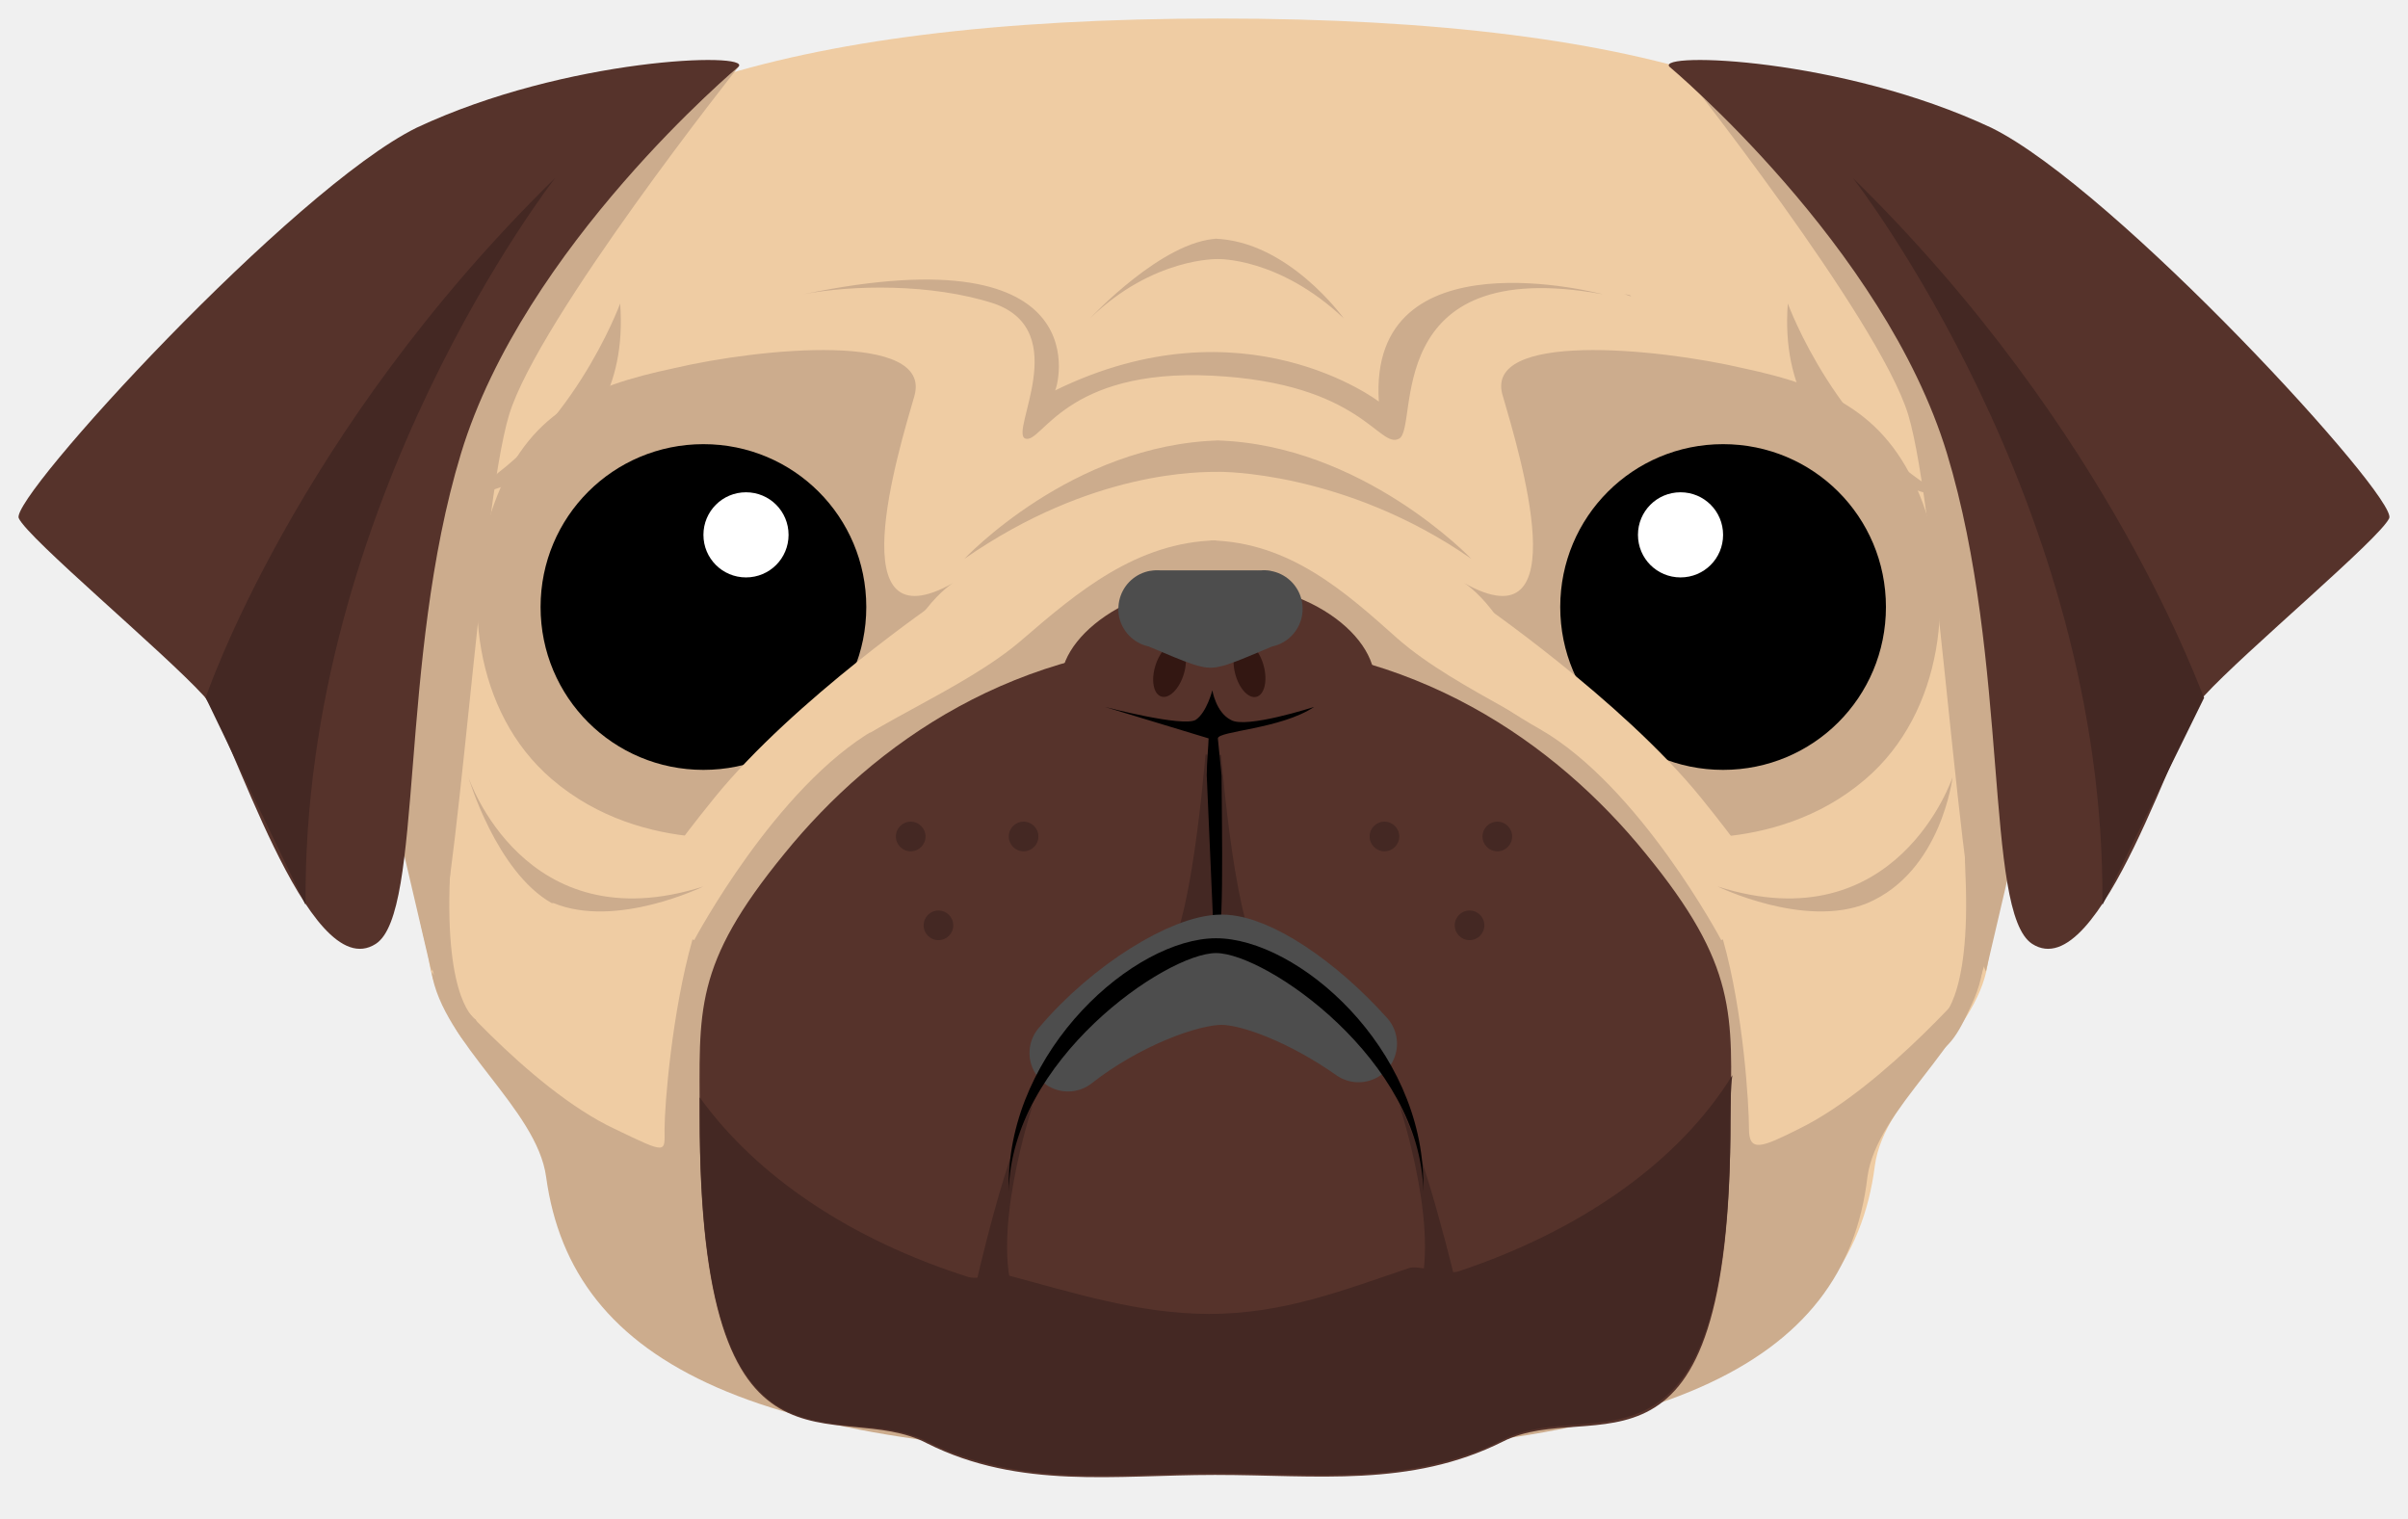
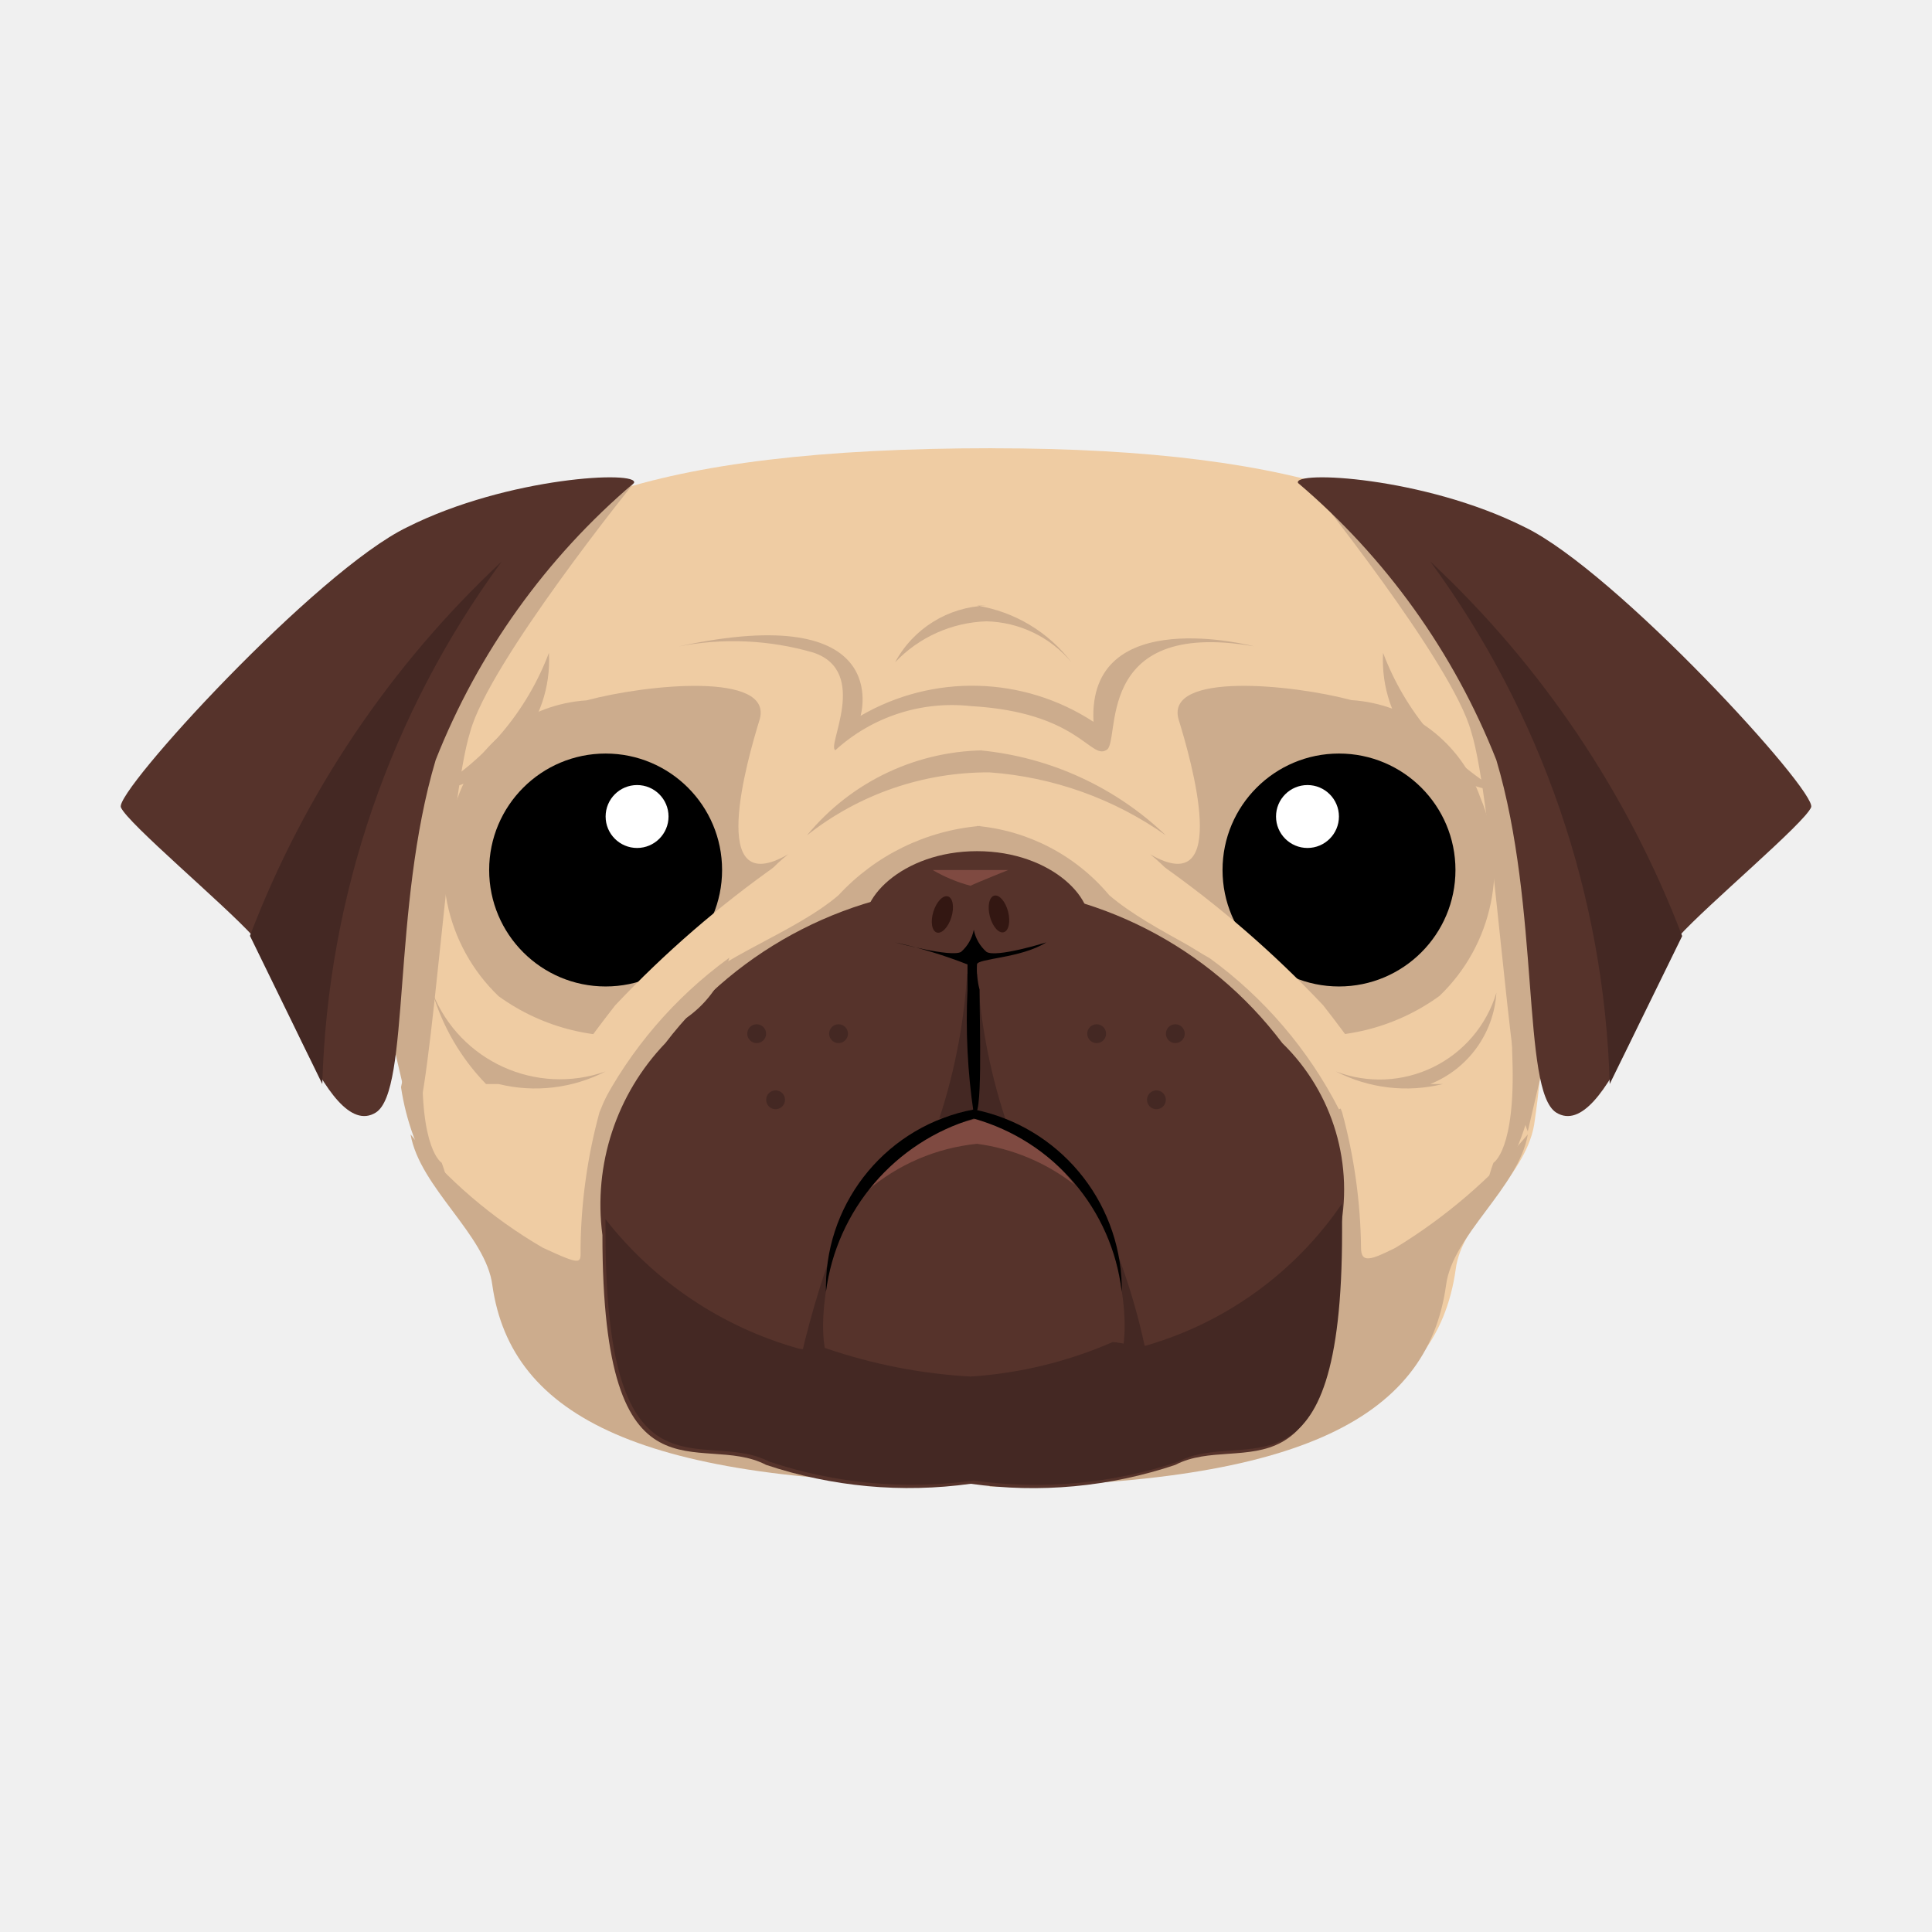
- <svg xmlns="http://www.w3.org/2000/svg" xmlns:xlink="http://www.w3.org/1999/xlink" viewBox="0 0 65 41" fill="#fff" fill-rule="evenodd" stroke="#000" stroke-linecap="round" stroke-linejoin="round">
-   <style>.B{fill-rule:nonzero}.C{fill:#ccac8d}.D{fill:#442823}.E{fill:#56332b}.F{fill:#efcca3}.G{stroke-width:2.078}</style>
-   <use xlink:href="#A" x=".5" y=".5" />
-   <symbol id="A" overflow="visible">
-     <g stroke="none" class="B">
-       <path d="M53.554 12.288c-.1-2.198.2-4.146-.799-5.794C50.357 2.398 44.363 0 32.374 0v.35h-.25.25V0c-11.988 0-18.282 2.398-20.68 6.544-.949 1.698-.849 3.597-.999 5.794-.1 1.748-.899 3.597-.549 5.595.4 2.598.549 5.195.949 7.593.3 1.948 2.997 3.596 3.247 5.445.699 5.095 5.994 7.443 17.983 7.443v.4h-.25.3v-.4c11.988 0 17.084-2.348 17.733-7.443.25-1.898 2.747-3.497 3.047-5.445.4-2.398.549-4.995.949-7.593.35-1.998-.45-3.896-.55-5.645z" class="F" />
-       <g class="C">
-         <path d="M32.175 14.086c2.148.05 3.646 1.399 5.045 2.647 1.648 1.449 4.446 2.448 5.595 3.697s2.647 2.497 3.197 4.446.699 4.446.699 5.095.35.5 1.349 0c2.348-1.149 4.945-4.246 4.945-4.246-.3 1.948-2.847 3.696-3.097 5.545-.599 5.095-5.545 7.543-17.783 7.543h-.05.3" />
-         <path d="M40.067 10.19c.45 1.549 2.048 6.793-1.049 5.045 0 0 1.299.749 2.098 3.596.849 2.847 2.897 3.197 2.897 3.197s3.347.649 5.844-1.499c2.098-1.798 2.448-4.995 1.548-7.443-.899-2.398-2.498-3.147-4.845-3.646-2.348-.55-7.043-.999-6.494.749z" />
-       </g>
-       <use xlink:href="#C" fill="#000" />
-       <use xlink:href="#D" />
-       <path d="M39.318 15.685s3.946 2.697 6.094 5.345 2.098 3.147 2.098 3.147l-1.548.699s-2.198-4.146-4.895-5.695c-2.747-1.549-3.047-2.847-3.047-2.847z" class="F" />
-       <path d="M32.325 14.086c-2.148.05-3.746 1.399-5.195 2.647-1.648 1.449-4.546 2.448-5.695 3.697s-2.697 2.497-3.247 4.446-.749 4.446-.749 5.095.1.699-1.349 0c-2.348-1.099-4.945-4.246-4.945-4.246.3 1.948 2.847 3.696 3.097 5.545.699 5.095 5.644 7.543 17.883 7.543h.25" class="C" />
-       <path d="M43.913 22.529c-2.398-2.947-6.244-5.695-11.589-5.695h-.05c-5.345 0-9.191 2.747-11.589 5.695-2.498 3.047-2.298 4.246-2.298 7.143 0 10.49 3.696 7.493 6.144 8.791 2.498 1.249 5.095.849 7.742.849h.05c2.697 0 5.245.35 7.743-.899 2.448-1.249 6.144 1.848 6.144-8.642.05-2.897.2-4.196-2.298-7.243z" class="E" />
-       <g class="D">
-         <path d="M32.075 19.431s-.35 4.845-1.049 5.794l1.299-.3z" />
-         <path d="M32.425 19.431s.35 4.845 1.049 5.794l-1.299-.3z" />
-       </g>
-       <path d="M28.229 18.282c-.5-1.149 1.299-2.997 4.146-3.047 2.847 0 4.645 1.848 4.146 3.047s-2.298 1.549-4.146 1.598c-1.798-.05-3.647-.4-4.146-1.598z" class="E" />
-       <path d="M32.375 19.431c0-.2 1.698-.25 2.597-.849 0 0-1.848.599-2.248.35-.4-.2-.499-.799-.499-.799s-.15.599-.45.799c-.35.2-2.448-.35-2.448-.35l2.797.849c0 .15-.05.649-.05.999l.2 4.596c.3.45.2-3.347.2-4.596l-.1-.999z" fill="#000" />
-     </g>
-     <path d="M32.475 26.125c.849 0 2.348.599 3.696 1.549-1.299-1.449-2.847-2.448-3.696-2.448-.899 0-2.797 1.099-4.146 2.697 1.399-1.099 3.197-1.798 4.146-1.798z" stroke="#4d4d4d" fill="#7f4a41" class="B G" />
-     <g stroke="none">
-       <g class="D">
-         <path d="M32.125 34.966c-1.898 0-3.746-.599-5.445-1.049-.35-.1-.699.15-1.049.05-3.147-.999-5.694-2.697-7.243-4.845v.5c0 10.49 3.696 7.543 6.144 8.792 2.498 1.249 5.095.849 7.743.849h.05c2.697 0 5.245.35 7.743-.899 2.448-1.249 6.144 1.798 6.144-8.692 0-.4 0-.799.05-1.149-1.449 2.348-4.096 4.196-7.393 5.295-.3.1-.999-.15-1.299-.1-1.798.599-3.397 1.249-5.445 1.249z" class="B" />
-         <path d="M27.38 29.322s-1.249 3.746-.4 5.395l-1.149-.499s.849-3.796 1.549-4.895zm9.89 0s1.249 3.746.4 5.395l1.149-.499s-.899-3.796-1.548-4.895z" class="B" />
-       </g>
-       <path d="M24.182 10.19c-.45 1.549-2.048 6.793 1.049 5.045 0 0-1.299.749-2.098 3.596s-2.897 3.197-2.897 3.197-3.347.649-5.844-1.499c-2.098-1.798-2.448-4.995-1.549-7.443s2.498-3.147 4.845-3.646c2.348-.55 6.993-.999 6.494.749z" class="B C" />
-       <path d="M32.325 25.226c1.349 0 5.545 2.897 5.595 6.444v-.2c0-3.697-3.397-6.644-5.595-6.644s-5.595 2.997-5.595 6.644v.2c.05-3.547 4.246-6.444 5.595-6.444z" fill="#000" class="B" />
-       <path d="M32.841 17.683c-.104-.402-.014-.77.2-.825s.47.224.574.626.014.77-.2.825-.47-.224-.574-.626zm-2.153-.215c.123-.396.392-.663.604-.597s.283.438.16.834-.392.663-.604.597-.283-.438-.16-.834z" class="B" fill="#331712" />
-       <use xlink:href="#C" x="-27.524" fill="#000" class="B" />
-       <use xlink:href="#D" x="-25.226" class="B" />
-     </g>
-     <path d="M33.623 15.934c0-.05-1.149.499-1.449.55-.3-.05-1.449-.599-1.449-.55h2.897z" stroke="#4d4d4d" fill="#7f4a41" class="B G" />
-     <g stroke="none">
-       <path d="M24.882 15.685s-3.946 2.697-6.094 5.345-2.098 3.147-2.098 3.147l1.549.699s2.198-4.146 4.895-5.695 3.047-2.847 3.047-2.847z" class="B F" />
-       <g class="C">
-         <path d="M16.24 7.692s-1.349 3.696-4.346 5.245c0 0 4.696-.55 4.346-5.245zm31.519 0s1.349 3.696 4.346 5.245c0 0-4.695-.55-4.346-5.245zm-8.542 6.893s-2.947-3.097-6.893-3.197c-.05 0 .1 0 .05 0s.05 0 .05 0c-3.996.1-6.893 3.197-6.893 3.197 3.447-2.398 6.394-2.348 6.893-2.348-.05 0 3.347-.05 6.793 2.348zm-3.447-6.494s-1.499-2.098-3.497-2.148h.1c-1.499.05-3.447 2.148-3.447 2.148 1.698-1.648 3.447-1.598 3.447-1.598s1.648-.05 3.397 1.598zM18.488 23.427s-2.348 1.149-4.046.45h-.05c-1.499-.849-2.248-3.397-2.248-3.397s1.499 4.496 6.344 2.947zm27.374 0s2.348 1.149 4.046.45c1.998-.849 2.298-3.397 2.298-3.397s-1.498 4.496-6.344 2.947zM21.185 7.443c1.299-.25 3.447-.3 5.145.25 2.148.749.4 3.497.849 3.646s1.049-1.898 5.045-1.698c4.046.2 4.496 1.998 5.045 1.698s-.549-4.995 5.495-3.896c0 0-6.344-1.698-6.044 2.897 0 0-3.646-2.797-8.742-.3.05 0 1.349-4.296-6.793-2.597zm22.129 0c.1 0 .15.05.2.05s-.05-.05-.2-.05z" class="B" />
-         <path d="M43.314 7.443zM19.438 1.299s-5.395 6.793-6.194 9.391c-.799 2.647-1.399 13.487-2.098 15.035l-2.498-10.69 4.596-11.139zm25.376 0s5.395 6.793 6.194 9.391c.799 2.647 1.399 13.487 2.098 15.035l2.498-10.69-4.596-11.139z" class="B" />
-       </g>
-       <path d="M44.562 1.299s5.794 4.845 7.493 10.44.999 12.388 2.298 13.237c1.848 1.199 3.946-5.944 4.645-6.693 1.099-1.199 4.745-4.246 4.995-4.795s-7.393-8.891-10.74-10.54C49.208 1.049 44.213.9 44.562 1.299z" class="B E" />
-       <path d="M49.508 4.296s6.843 8.742 6.743 19.631l2.747-5.595c-.05 0-2.448-7.143-9.491-14.036z" class="B D" />
-       <path d="M19.437 1.299s-5.794 4.845-7.493 10.44-.999 12.388-2.298 13.237c-1.848 1.199-3.946-5.944-4.645-6.693C3.902 17.084.256 14.037.006 13.487s7.393-8.891 10.74-10.54C14.792 1.049 19.787.9 19.437 1.299z" class="B E" />
-       <path d="M14.492 4.296s-6.843 8.742-6.743 19.631l-2.697-5.595s2.398-7.143 9.441-14.036z" class="B D" />
-       <path d="M10.796 24.127s.499 2.697 1.299 3.547.25-.649.25-.649-.849-.45-.699-3.896-.849.999-.849.999zm42.609 0s-.499 2.697-1.299 3.547-.25-.649-.25-.649.849-.45.699-3.896.849.999.849.999z" class="B C" />
-       <g class="D">
-         <use xlink:href="#E" class="B" />
-         <use xlink:href="#E" x="-2.298" y="2.398" class="B" />
-         <use xlink:href="#E" x="-3.047" class="B" />
-         <use xlink:href="#E" x="9.741" class="B" />
-         <use xlink:href="#E" x="12.038" y="2.398" class="B" />
-         <use xlink:href="#E" x="12.788" class="B" />
-       </g>
-     </g>
-   </symbol>
-   <defs>
-     <path id="C" d="M41.616 15.885c0-2.435 1.961-4.396 4.396-4.396s4.396 1.96 4.396 4.396-1.96 4.396-4.396 4.396-4.396-1.96-4.396-4.396z" />
-     <path id="D" d="M43.714 13.937c0-.636.512-1.149 1.149-1.149s1.149.512 1.149 1.149-.512 1.149-1.149 1.149-1.149-.512-1.149-1.149z" />
-     <path id="E" d="M26.73 22.079a.4.4 0 0 1 .4-.4.4.4 0 0 1 .4.4.4.4 0 0 1-.4.4.4.4 0 0 1-.4-.4z" />
-   </defs>
+ <svg xmlns="http://www.w3.org/2000/svg" viewBox="0 0 32 32">
+   <path d="M25.514,12.846c-.052-.938.209-1.825-.209-2.554-1.043-1.825-3.649-2.867-8.863-2.867V7.372h0v.052c-5.735,0-8.185,1.043-9.227,2.867a5.6,5.6,0,0,0-.469,2.554,9.546,9.546,0,0,0-.261,2.45c.156,1.147.261,2.294.417,3.336.156.886,1.408,1.564,1.564,2.4.313,2.242,2.294,3.284,8.028,3.284v.261h-.1v-.261c5.213,0,7.4-1.043,7.716-3.284.1-.834,1.147-1.512,1.3-2.4.156-1.043.209-2.19.365-3.336A11.774,11.774,0,0,0,25.514,12.846Z" style="fill:#efcca3" />
+   <path d="M16.182,13.68a3.241,3.241,0,0,1,2.19,1.147c.73.626,1.929,1.043,2.45,1.616a4.715,4.715,0,0,1,1.408,1.981,8.9,8.9,0,0,1,.313,2.242c0,.261.156.209.573,0a9.02,9.02,0,0,0,2.19-1.877c-.156.886-1.251,1.668-1.355,2.5-.313,2.242-2.5,3.336-7.872,3.336h.313" style="fill:#ccac8d" />
+   <path d="M19.519,11.908c.209.678.886,3.024-.469,2.242a2.557,2.557,0,0,1,.938,1.564,1.831,1.831,0,0,0,1.3,1.408,3.479,3.479,0,0,0,2.554-.626,2.956,2.956,0,0,0,.678-3.284,2.43,2.43,0,0,0-2.137-1.616C21.4,11.334,19.31,11.126,19.519,11.908Z" style="fill:#ccac8d" />
+   <circle cx="22.178" cy="14.41" r="1.929" />
+   <circle cx="21.656" cy="13.524" r="0.521" style="fill:#fff" />
+   <path d="M19.206,14.306a17.68,17.68,0,0,1,2.711,2.346c.938,1.2.938,1.408.938,1.408l-.678.313a7.1,7.1,0,0,0-2.137-2.5c-1.2-.678-1.355-1.251-1.355-1.251Z" style="fill:#efcca3" />
+   <path d="M16.235,13.68a3.605,3.605,0,0,0-2.346,1.147c-.73.626-2.033,1.043-2.5,1.616a4.806,4.806,0,0,0-1.46,1.981,8.9,8.9,0,0,0-.313,2.242c0,.261.052.313-.626,0A7.972,7.972,0,0,1,6.8,18.789c.156.886,1.251,1.668,1.355,2.5.313,2.19,2.5,3.284,7.872,3.284h.365" style="fill:#ccac8d" />
+   <path d="M21.239,17.277a6.552,6.552,0,0,0-5.109-2.607h0a6.638,6.638,0,0,0-5.109,2.607,3.861,3.861,0,0,0-1.043,3.18c0,4.64,1.616,3.232,2.711,3.806a7.466,7.466,0,0,0,3.389.313h0a7.4,7.4,0,0,0,3.389-.313c1.095-.573,2.711.834,2.711-3.806A3.386,3.386,0,0,0,21.239,17.277Z" style="fill:#56332b" />
+   <path d="M16.026,15.974a9.549,9.549,0,0,1-.469,2.554l.573-.156Z" style="fill:#442823" />
+   <path d="M16.182,15.974a9.549,9.549,0,0,0,.469,2.554l-.573-.156Z" style="fill:#442823" />
+   <path d="M14.358,15.453c-.209-.521.573-1.355,1.825-1.355s2.033.834,1.825,1.355-1.043.678-1.825.678C15.348,16.13,14.566,15.974,14.358,15.453Z" style="fill:#56332b" />
+   <path d="M16.182,15.974c0-.1.73-.1,1.147-.365,0,0-.834.261-.991.156a.656.656,0,0,1-.209-.365.656.656,0,0,1-.209.365c-.156.1-1.095-.156-1.095-.156a8.058,8.058,0,0,1,1.2.365v.417a10.492,10.492,0,0,0,.1,2.033c.156.209.1-1.46.1-2.033A1.3,1.3,0,0,1,16.182,15.974Z" />
+   <path d="M16.182,18.945a3.35,3.35,0,0,1,1.616.678,3.121,3.121,0,0,0-1.616-1.095,3.036,3.036,0,0,0-1.825,1.2A3.312,3.312,0,0,1,16.182,18.945Z" style="fill:#7f4a41" />
+   <path d="M16.078,22.8a8.9,8.9,0,0,1-2.4-.469c-.156-.052-.313.052-.469,0a6.172,6.172,0,0,1-3.18-2.137v.209c0,4.64,1.616,3.232,2.711,3.806a7.466,7.466,0,0,0,3.389.313h0a7.4,7.4,0,0,0,3.389-.313c1.095-.573,2.711.834,2.711-3.806v-.469A5.914,5.914,0,0,1,19,22.282c-.156.052-.417-.052-.573-.052A7.045,7.045,0,0,1,16.078,22.8Z" style="fill:#442823" />
+   <path d="M13.941,20.3s-.573,1.668-.156,2.4l-.521-.209A15.433,15.433,0,0,1,13.941,20.3Z" style="fill:#442823" />
+   <path d="M18.32,20.3s.573,1.668.156,2.4L19,22.491A10.629,10.629,0,0,0,18.32,20.3Z" style="fill:#442823" />
+   <path d="M12.585,11.908c-.209.678-.886,3.024.469,2.242a2.557,2.557,0,0,0-.938,1.564,1.831,1.831,0,0,1-1.3,1.408A3.479,3.479,0,0,1,8.258,16.5a2.956,2.956,0,0,1-.678-3.284,2.43,2.43,0,0,1,2.137-1.616C10.709,11.334,12.794,11.126,12.585,11.908Z" style="fill:#ccac8d" />
+   <path d="M16.13,18.528a3.393,3.393,0,0,1,2.45,2.867v-.1a3.051,3.051,0,0,0-2.45-2.919,3,3,0,0,0-2.45,2.919v.1A3.463,3.463,0,0,1,16.13,18.528Z" />
+   <ellipse cx="16.546" cy="15.138" rx="0.156" ry="0.313" transform="translate(-3.256 4.611) rotate(-14.46)" style="fill:#331712" />
+   <ellipse cx="15.609" cy="15.146" rx="0.313" ry="0.156" transform="translate(-3.482 25.567) rotate(-72.765)" style="fill:#331712" />
+   <circle cx="10.031" cy="14.41" r="1.929" />
+   <circle cx="10.552" cy="13.524" r="0.521" style="fill:#fff" />
+   <path d="M16.7,14.41s-.521.209-.626.261a2.492,2.492,0,0,1-.626-.261H16.7Z" style="fill:#7f4a41" />
+   <path d="M12.9,14.306a17.68,17.68,0,0,0-2.711,2.346c-.938,1.2-.938,1.408-.938,1.408l.678.313a7.1,7.1,0,0,1,2.137-2.5c1.2-.678,1.355-1.251,1.355-1.251Z" style="fill:#efcca3" />
+   <path d="M9.092,10.813a4.519,4.519,0,0,1-1.929,2.294A2.19,2.19,0,0,0,9.092,10.813Z" style="fill:#ccac8d" />
+   <path d="M22.908,10.813a4.519,4.519,0,0,0,1.929,2.294A2.19,2.19,0,0,1,22.908,10.813Z" style="fill:#ccac8d" />
+   <path d="M19.31,13.836a5.16,5.16,0,0,0-3.076-1.408h.156a3.852,3.852,0,0,0-3.024,1.408,4.832,4.832,0,0,1,3.024-1.043h0A5.785,5.785,0,0,1,19.31,13.836Z" style="fill:#ccac8d" />
+   <path d="M17.746,10.969a2.455,2.455,0,0,0-1.564-.938h.156a1.786,1.786,0,0,0-1.512.938,2.187,2.187,0,0,1,1.512-.678h0A1.894,1.894,0,0,1,17.746,10.969Z" style="fill:#ccac8d" />
+   <path d="M10.031,17.746a2.545,2.545,0,0,1-1.773.209H8.05a3.68,3.68,0,0,1-.886-1.512A2.27,2.27,0,0,0,10.031,17.746Z" style="fill:#ccac8d" />
+   <path d="M22.126,17.746a2.545,2.545,0,0,0,1.773.209H23.69a1.749,1.749,0,0,0,1.095-1.512A2.02,2.02,0,0,1,22.126,17.746Z" style="fill:#ccac8d" />
+   <path d="M11.23,10.709a4.75,4.75,0,0,1,2.242.1c.938.313.209,1.564.365,1.616a2.865,2.865,0,0,1,2.242-.73c1.773.1,1.981.886,2.242.73.261-.1-.261-2.19,2.45-1.72,0,0-2.763-.73-2.659,1.251a3.675,3.675,0,0,0-3.858-.1S14.827,9.927,11.23,10.709Z" style="fill:#ccac8d" />
+   <path d="M10.5,8s-2.4,2.972-2.711,4.118c-.365,1.147-.626,5.943-.938,6.621L5.756,14.045l2.033-4.9Z" style="fill:#ccac8d" />
+   <path d="M21.656,8s2.4,2.972,2.711,4.118c.365,1.147.626,5.943.938,6.621L26.4,14.045l-2.033-4.9Z" style="fill:#ccac8d" />
+   <path d="M21.5,8a11.617,11.617,0,0,1,3.284,4.588c.73,2.45.417,5.474.991,5.839.834.521,1.72-2.607,2.033-2.919.469-.521,2.085-1.877,2.19-2.137s-3.232-3.91-4.744-4.64C23.585,7.893,21.4,7.789,21.5,8Z" style="fill:#56332b" />
+   <path d="M23.69,9.3a15.379,15.379,0,0,1,2.972,8.654l1.2-2.45A16.564,16.564,0,0,0,23.69,9.3Z" style="fill:#442823" />
+   <path d="M10.5,8a11.617,11.617,0,0,0-3.284,4.588c-.73,2.45-.417,5.474-.991,5.839-.834.521-1.72-2.607-2.033-2.919-.469-.521-2.085-1.877-2.19-2.137s3.232-3.91,4.744-4.64C8.415,7.893,10.6,7.789,10.5,8Z" style="fill:#56332b" />
+   <path d="M8.31,9.3a15.379,15.379,0,0,0-2.972,8.654L4.14,15.5A16.564,16.564,0,0,1,8.31,9.3Z" style="fill:#442823" />
+   <path d="M6.642,18.007a4.118,4.118,0,0,0,.573,1.564c.365.365.1-.313.1-.313s-.365-.209-.313-1.72S6.642,18.007,6.642,18.007Z" style="fill:#ccac8d" />
+   <path d="M25.41,18.007a4.118,4.118,0,0,1-.573,1.564c-.365.365-.1-.313-.1-.313s.365-.209.313-1.72C24.993,16.078,25.41,18.007,25.41,18.007Z" style="fill:#ccac8d" />
+   <circle cx="13.889" cy="17.121" r="0.156" style="fill:#442823" />
+   <circle cx="12.846" cy="18.216" r="0.156" style="fill:#442823" />
+   <circle cx="12.533" cy="17.121" r="0.156" style="fill:#442823" />
+   <circle cx="18.164" cy="17.121" r="0.156" style="fill:#442823" />
+   <circle cx="19.154" cy="18.216" r="0.156" style="fill:#442823" />
+   <circle cx="19.467" cy="17.121" r="0.156" style="fill:#442823" />
</svg>
